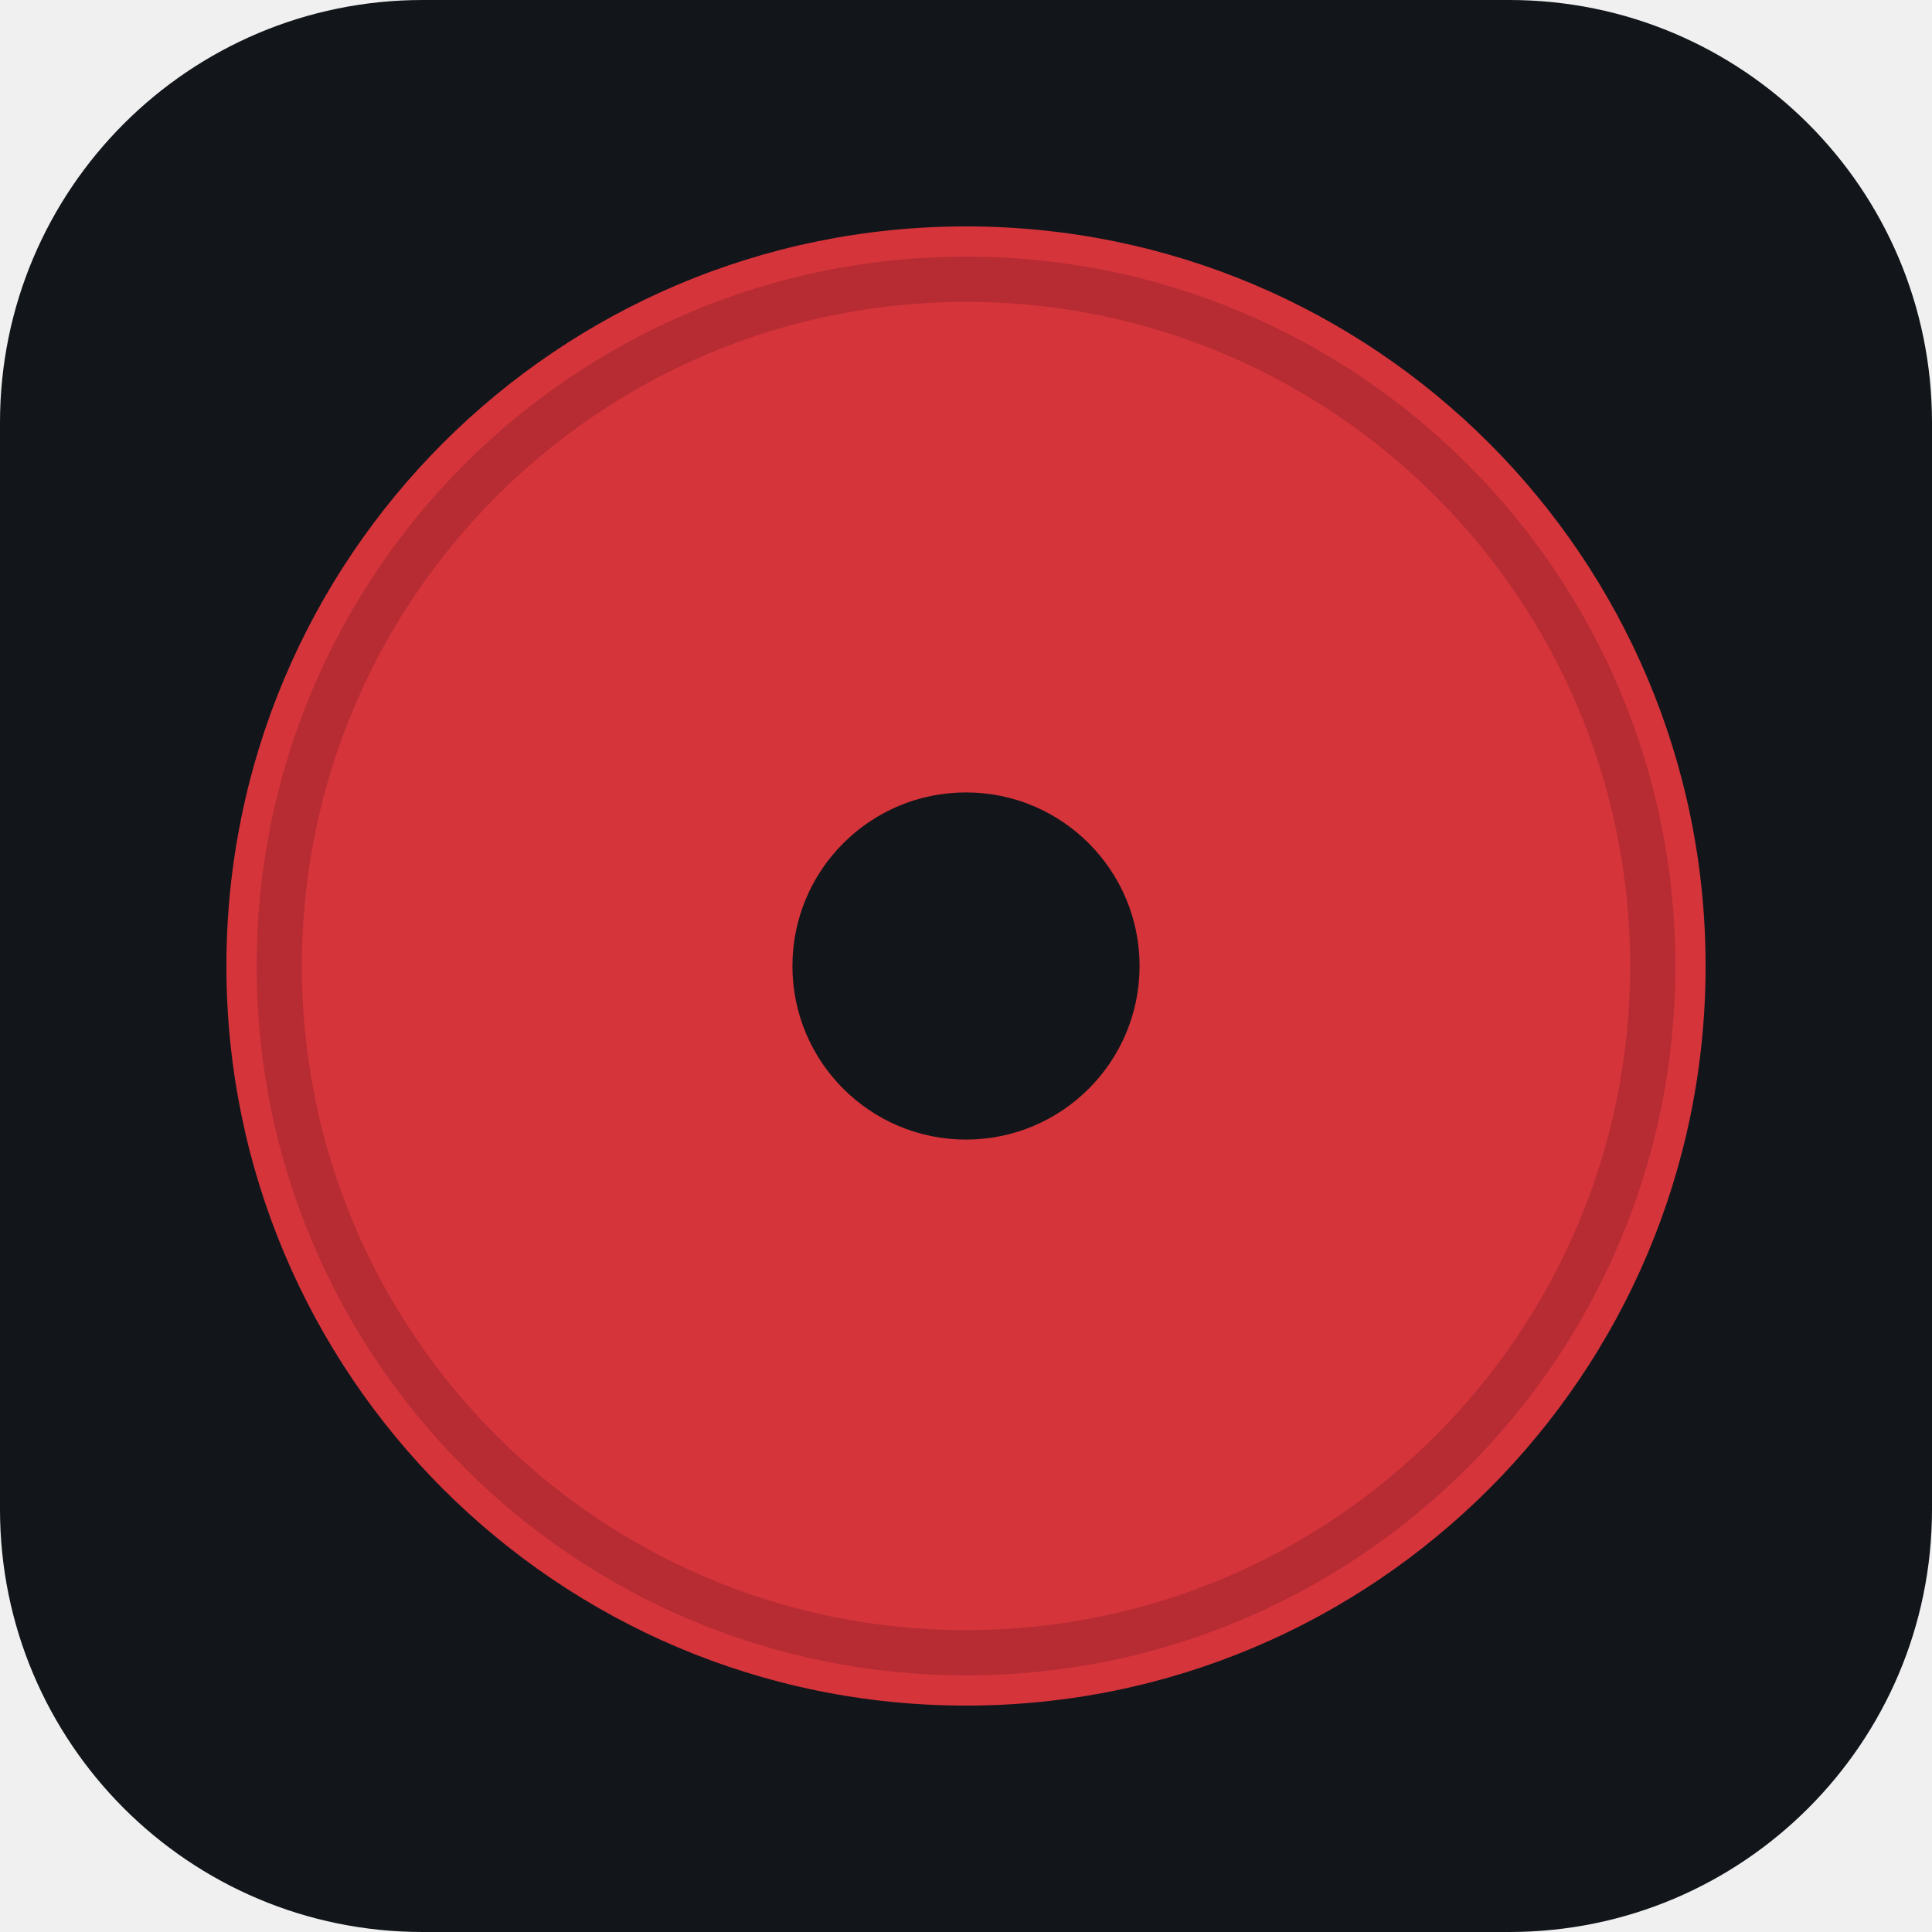
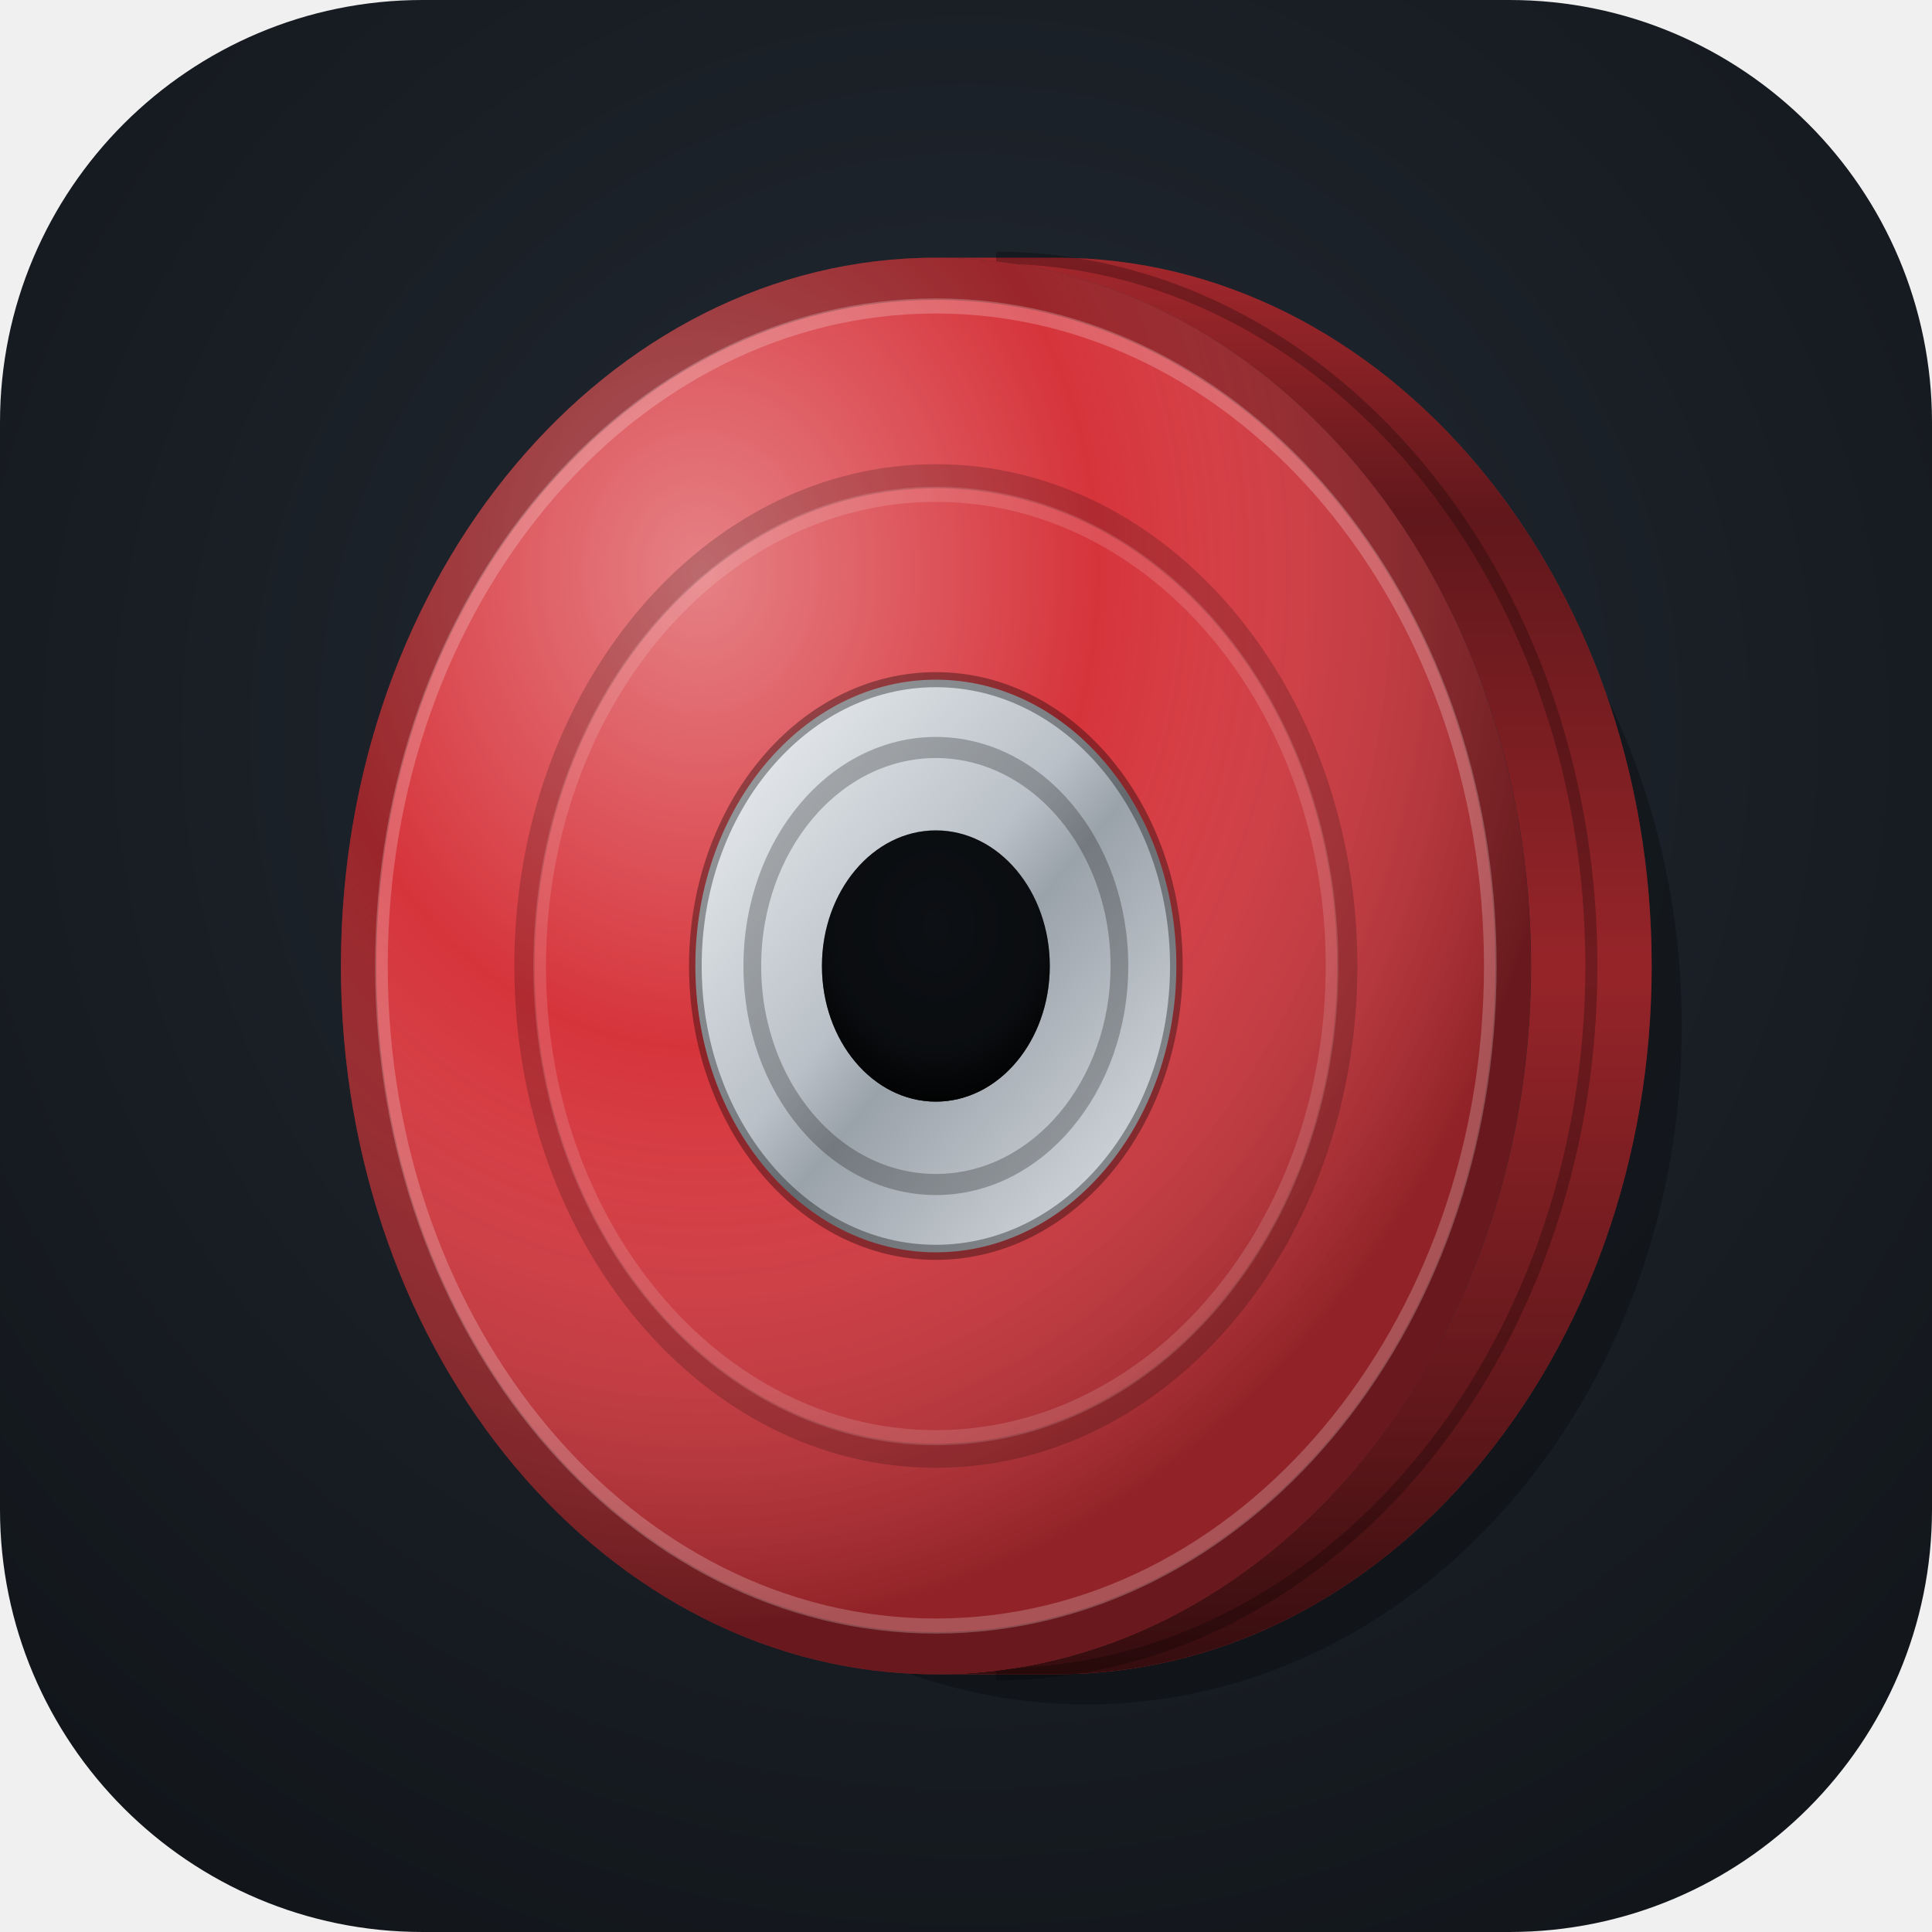
<svg xmlns="http://www.w3.org/2000/svg" viewBox="0 0 512 512">
-   <rect width="512" height="512" rx="112" fill="#12161B" />
-   <circle cx="256" cy="256" r="196" fill="#D6343B" />
-   <circle cx="256" cy="256" r="182" fill="none" stroke="#000" stroke-opacity=".15" stroke-width="12" />
-   <circle cx="256" cy="256" r="46" fill="#12161B" />
+   <defs>
+     <radialGradient id="an-luz" cx="30%" cy="22%" r="75%">
+       <stop offset="0" stop-color="#fff" stop-opacity=".38" />
+       <stop offset=".45" stop-color="#fff" stop-opacity="0" />
+       <stop offset="1" stop-color="#000" stop-opacity=".32" />
+     </radialGradient>
+     <linearGradient id="an-me" x1="0" y1="0" x2="1" y2="1">
+       <stop offset="0" stop-color="#F4F6F8" />
+       <stop offset=".45" stop-color="#B9C0C7" />
+       <stop offset=".55" stop-color="#9AA2AA" />
+       <stop offset="1" stop-color="#E2E6EA" />
+     </linearGradient>
+     <radialGradient id="an-fu" cx="50%" cy="35%" r="65%">
+       <stop offset="0" stop-color="#000" stop-opacity="0" />
+       <stop offset=".7" stop-color="#000" stop-opacity=".2" />
+       <stop offset="1" stop-color="#000" stop-opacity=".85" />
+     </radialGradient>
+     <linearGradient id="an-lat" x1="0" y1="0" x2="0" y2="1">
+       <stop offset="0" stop-color="#000" stop-opacity=".25" />
+       <stop offset=".18" stop-color="#000" stop-opacity=".55" />
+       <stop offset=".5" stop-color="#000" stop-opacity=".3" />
+       <stop offset=".82" stop-color="#000" stop-opacity=".55" />
+       <stop offset="1" stop-color="#000" stop-opacity=".75" />
+     </linearGradient>
+   </defs>
+   <radialGradient id="ic-fundo" cx="50%" cy="38%" r="70%">
+     <stop offset="0" stop-color="#232A33" />
+     <stop offset="1" stop-color="#12161B" />
+   </radialGradient>
+   <rect width="512" height="512" rx="112" fill="url(#ic-fundo)" />
+   <g transform="translate(64.3072 56.32) scale(3.9936)">
+     <ellipse cx="56" cy="54" rx="39.5" ry="45" fill="#000" fill-opacity=".25" />
+     <path d="M46 3 L54 3 A39.5 47 0 0 1 54 97 L46 97 A39.5 47 0 0 0 46 3 Z" fill="#D6343B" />
+     <path d="M46 3 L54 3 A39.5 47 0 0 1 54 97 L46 97 A39.5 47 0 0 0 46 3 Z" fill="url(#an-lat)" />
+     <path d="M50 3 A39.5 47 0 0 1 50 97" fill="none" stroke="#000" stroke-opacity=".25" stroke-width=".8" />
+     <g transform="translate(46 50) scale(0.84 1) translate(-50 -50)">
+       <circle cx="50" cy="50" r="47" fill="#D6343B" />
+       <circle cx="50" cy="50" r="47" fill="url(#an-luz)" />
+       <circle cx="50" cy="50" r="45.6" fill="none" stroke="#000" stroke-opacity=".28" stroke-width="2.8" />
+       <circle cx="50" cy="50" r="43.8" fill="none" stroke="#fff" stroke-opacity=".22" stroke-width="1" />
+       <circle cx="50" cy="50" r="32.5" fill="none" stroke="#000" stroke-opacity=".18" stroke-width="1.6" />
+       <circle cx="50" cy="50" r="31.3" fill="none" stroke="#fff" stroke-opacity=".14" stroke-width="1" />
+       <circle cx="50" cy="50" r="19" fill="url(#an-me)" stroke="#000" stroke-opacity=".35" stroke-width="1" />
+       <circle cx="50" cy="50" r="14.5" fill="none" stroke="#000" stroke-opacity=".25" stroke-width="1.4" />
+       <circle cx="50" cy="50" r="9" fill="#0d1014" />
+       <circle cx="50" cy="50" r="9" fill="url(#an-fu)" />
+     </g>
+   </g>
</svg>
